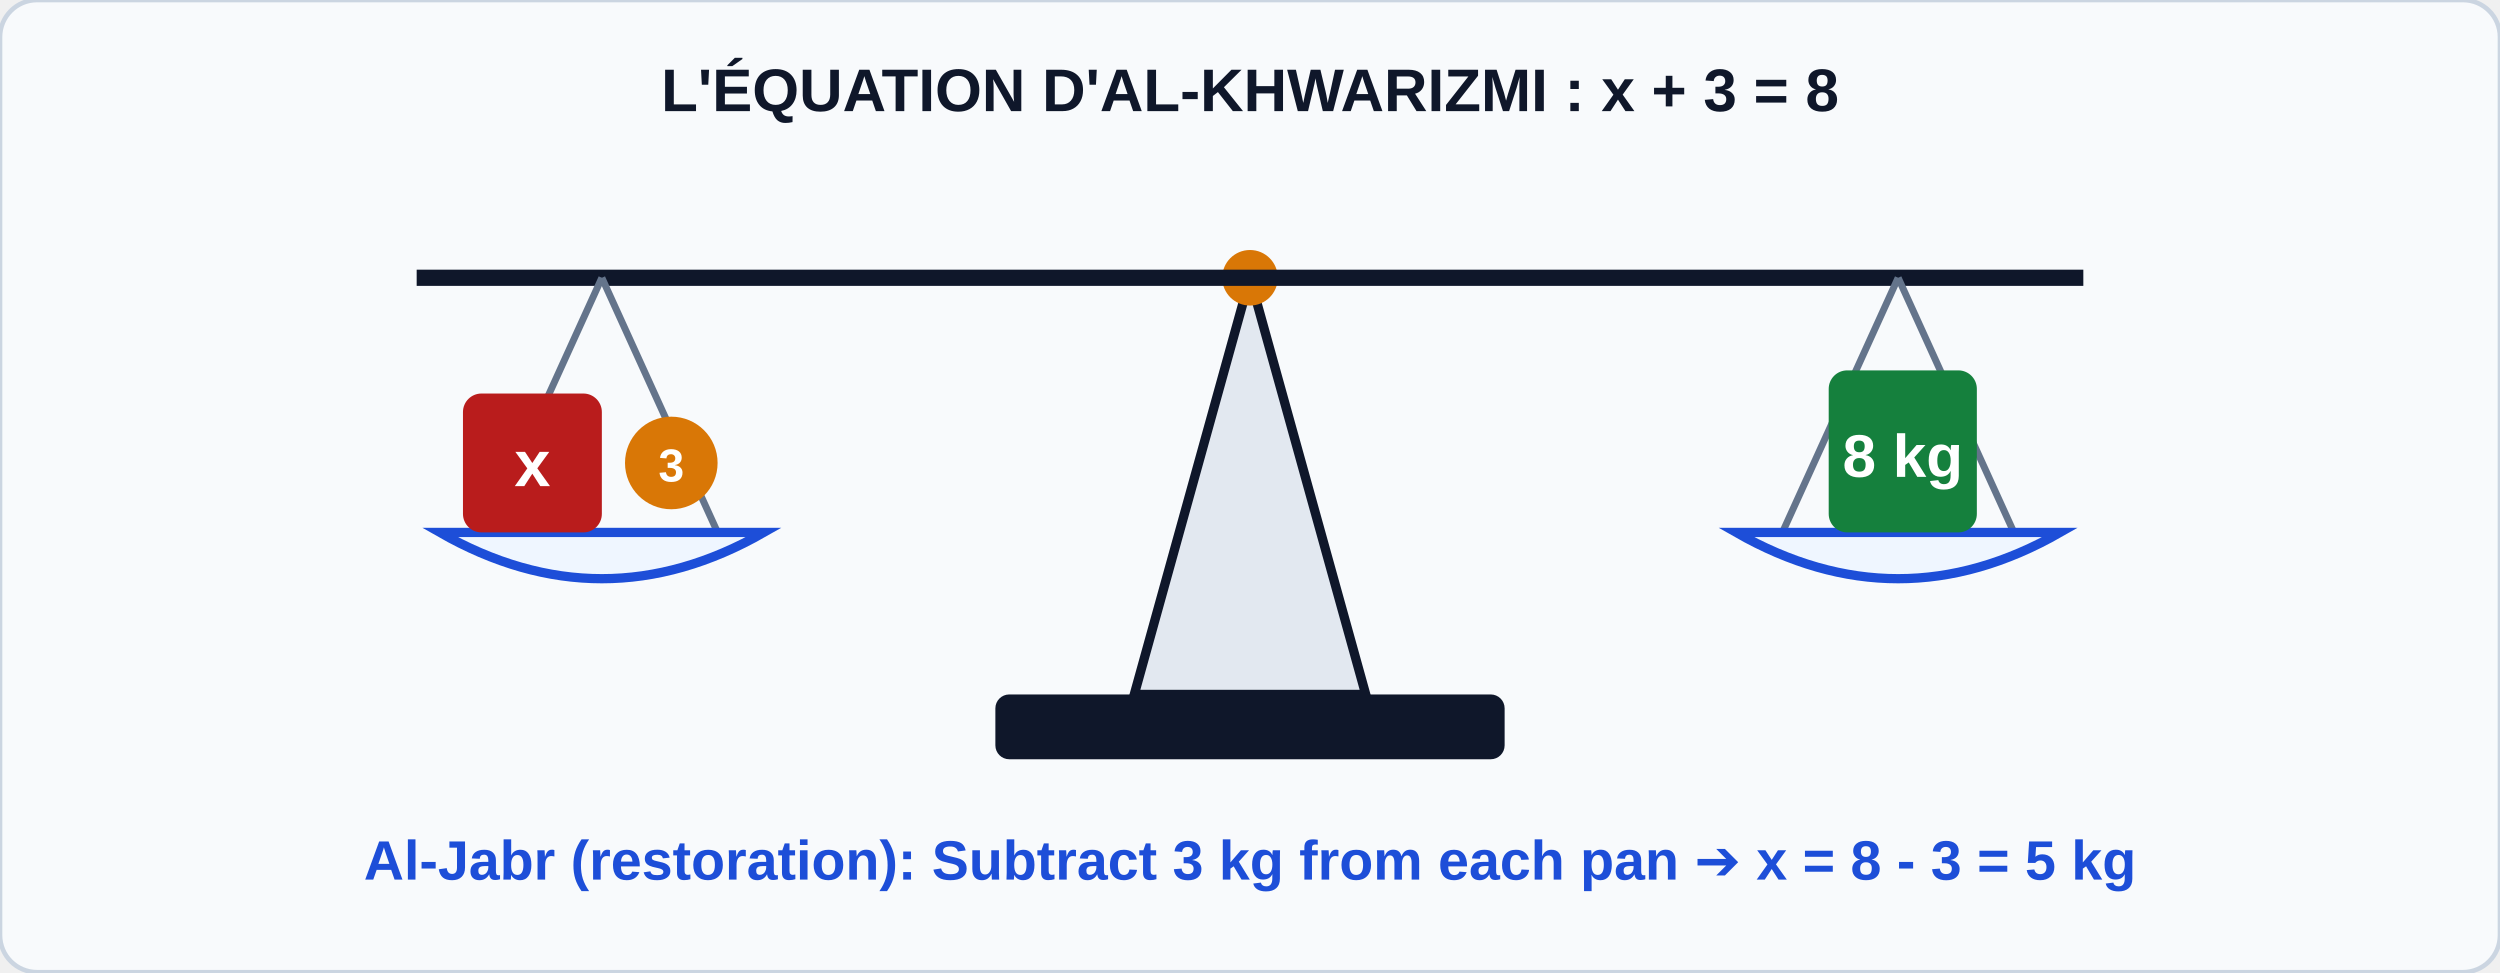
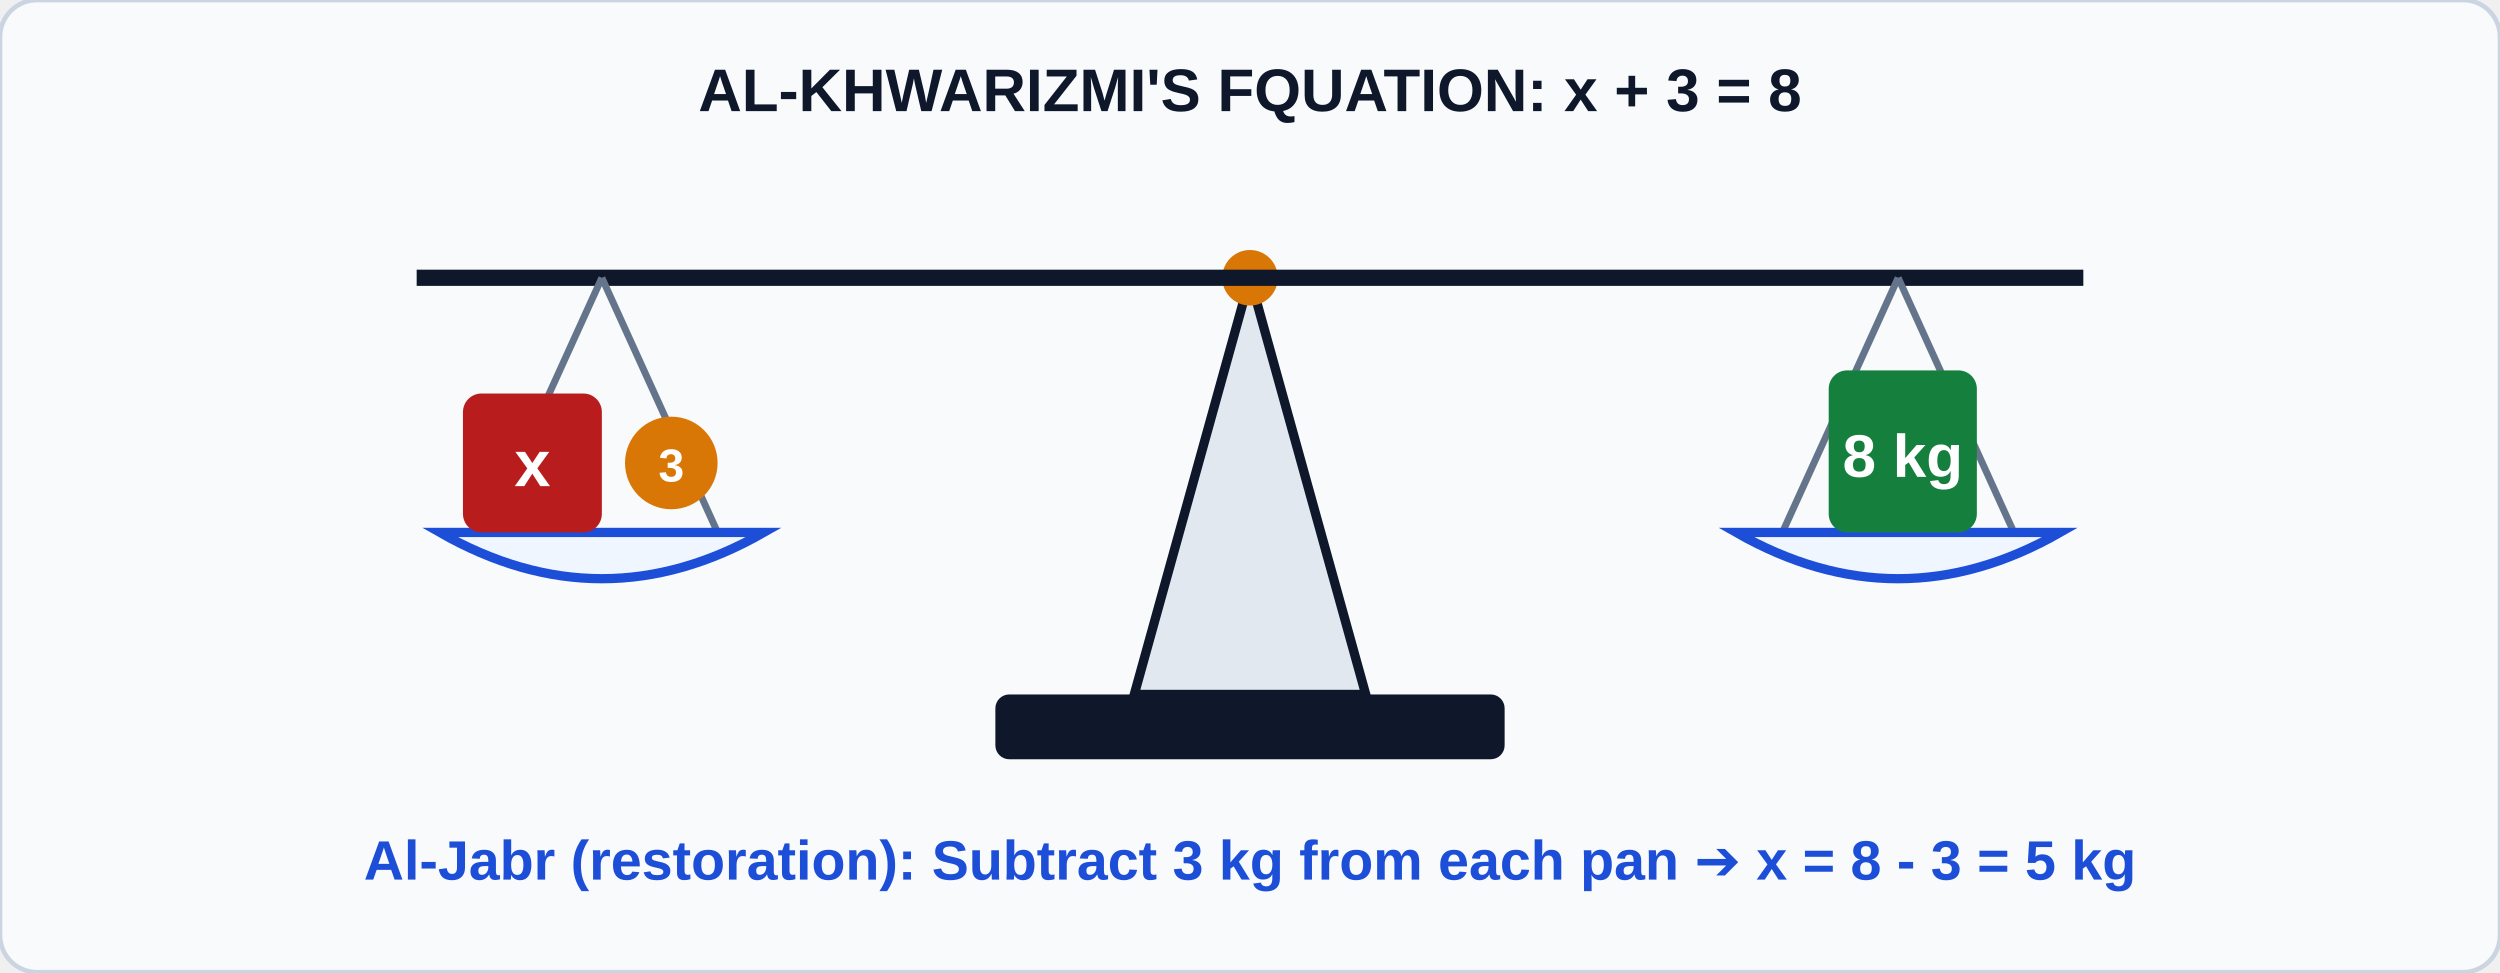
<svg xmlns="http://www.w3.org/2000/svg" viewBox="0 0 540 210" width="100%" height="210">
  <rect width="540" height="210" fill="#f8fafc" rx="8" stroke="#cbd5e1" stroke-width="1" />
-   <text x="270" y="24" font-family="Liberation Sans" font-size="13" font-weight="bold" fill="#0f172a" text-anchor="middle">L'ÉQUATION D'AL-KHWARIZMI : x + 3 = 8</text>
+   <text x="270" y="24" font-family="Liberation Sans" font-size="13" font-weight="bold" fill="#0f172a" text-anchor="middle">AL-KHWARIZMI'S FQUATION: x + 3 = 8</text>
  <polygon points="270,60 245,150 295,150" fill="#e2e8f0" stroke="#0f172a" stroke-width="2" />
  <rect x="215" y="150" width="110" height="14" rx="3" fill="#0f172a" />
  <circle cx="270" cy="60" r="6" fill="#d97706" />
  <line x1="90" y1="60" x2="450" y2="60" stroke="#0f172a" stroke-width="3.5" />
  <line x1="130" y1="60" x2="105" y2="115" stroke="#64748b" stroke-width="1.5" />
  <line x1="130" y1="60" x2="155" y2="115" stroke="#64748b" stroke-width="1.5" />
  <path d="M 95,115 Q 130,135 165,115 Z" fill="#eff6ff" stroke="#1d4ed8" stroke-width="2" />
  <rect x="100" y="85" width="30" height="30" rx="4" fill="#b91c1c" />
  <text x="115" y="105" font-family="Liberation Sans" font-size="14" font-weight="bold" fill="#ffffff" text-anchor="middle">x</text>
  <circle cx="145" cy="100" r="10" fill="#d97706" />
  <text x="145" y="104" font-family="Liberation Sans" font-size="10" font-weight="bold" fill="#ffffff" text-anchor="middle">3</text>
  <line x1="410" y1="60" x2="385" y2="115" stroke="#64748b" stroke-width="1.5" />
  <line x1="410" y1="60" x2="435" y2="115" stroke="#64748b" stroke-width="1.5" />
  <path d="M 375,115 Q 410,135 445,115 Z" fill="#eff6ff" stroke="#1d4ed8" stroke-width="2" />
  <rect x="395" y="80" width="32" height="35" rx="4" fill="#15803d" />
  <text x="411" y="103" font-family="Liberation Sans" font-size="13" font-weight="bold" fill="#ffffff" text-anchor="middle">8 kg</text>
  <text x="270" y="190" font-family="Liberation Sans" font-size="12" font-weight="bold" fill="#1d4ed8" text-anchor="middle">Al-Jabr (restoration): Subtract 3 kg from each pan ➔ x = 8 - 3 = 5 kg</text>
</svg>
